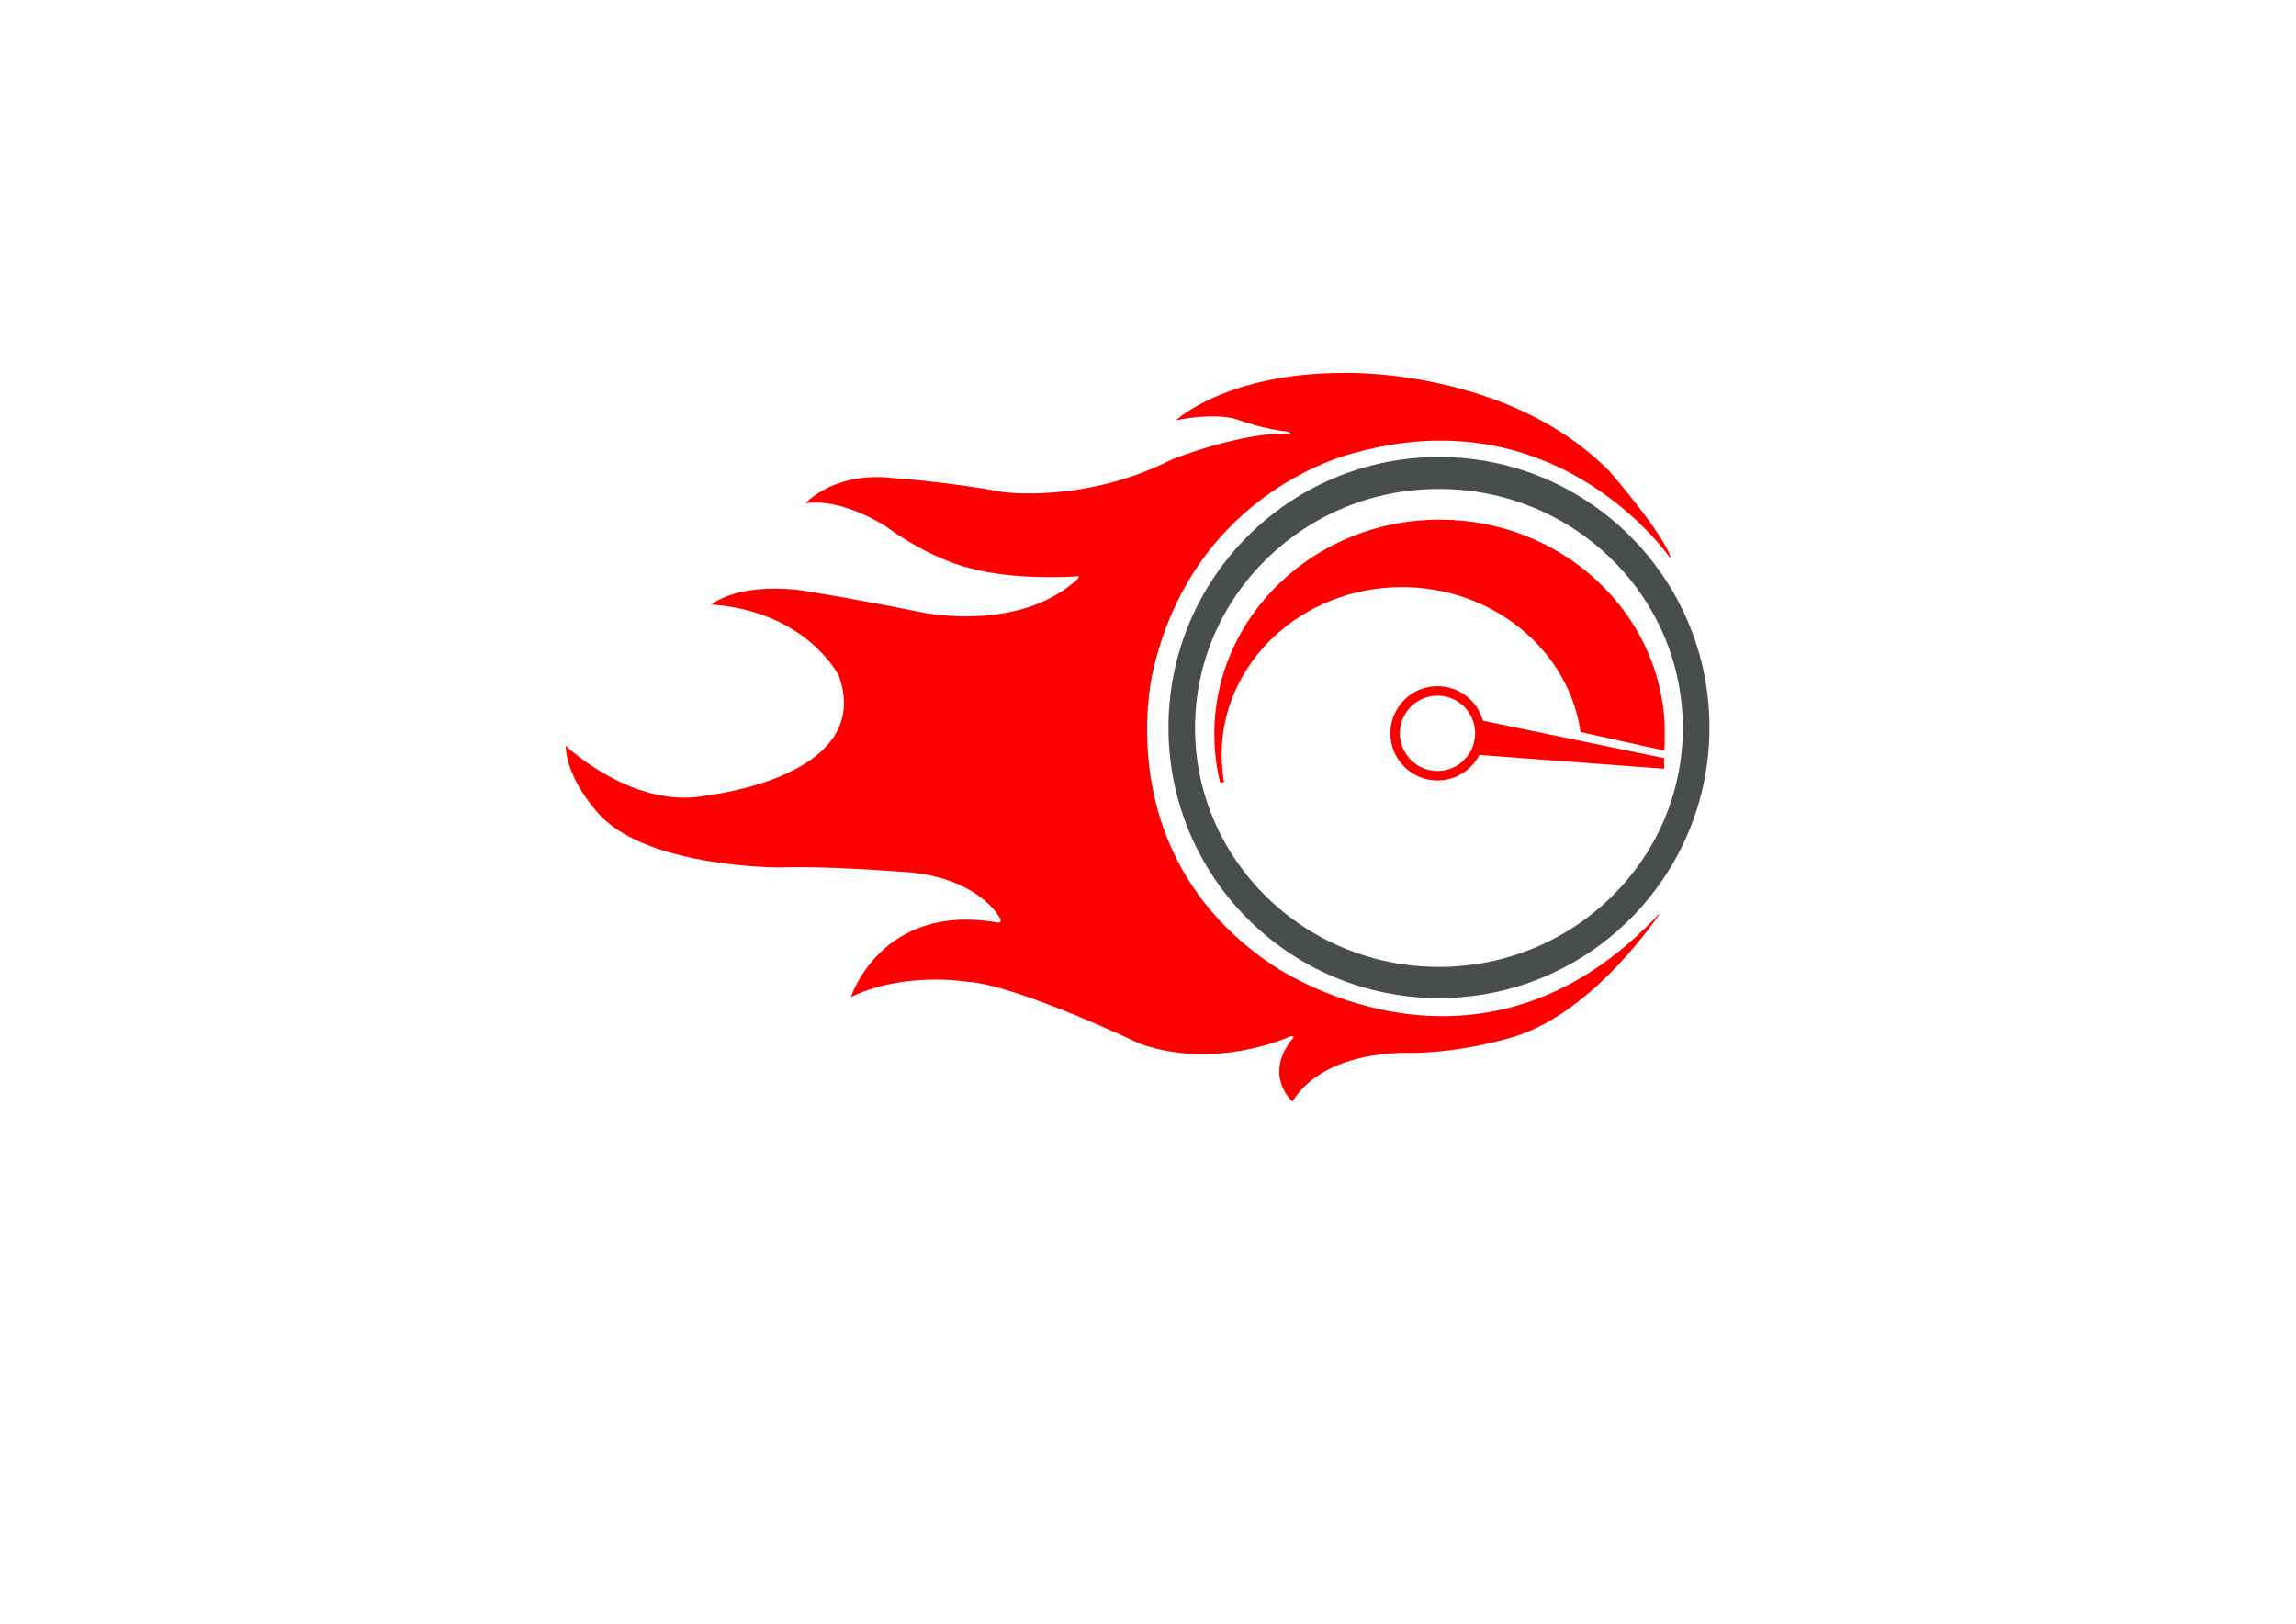
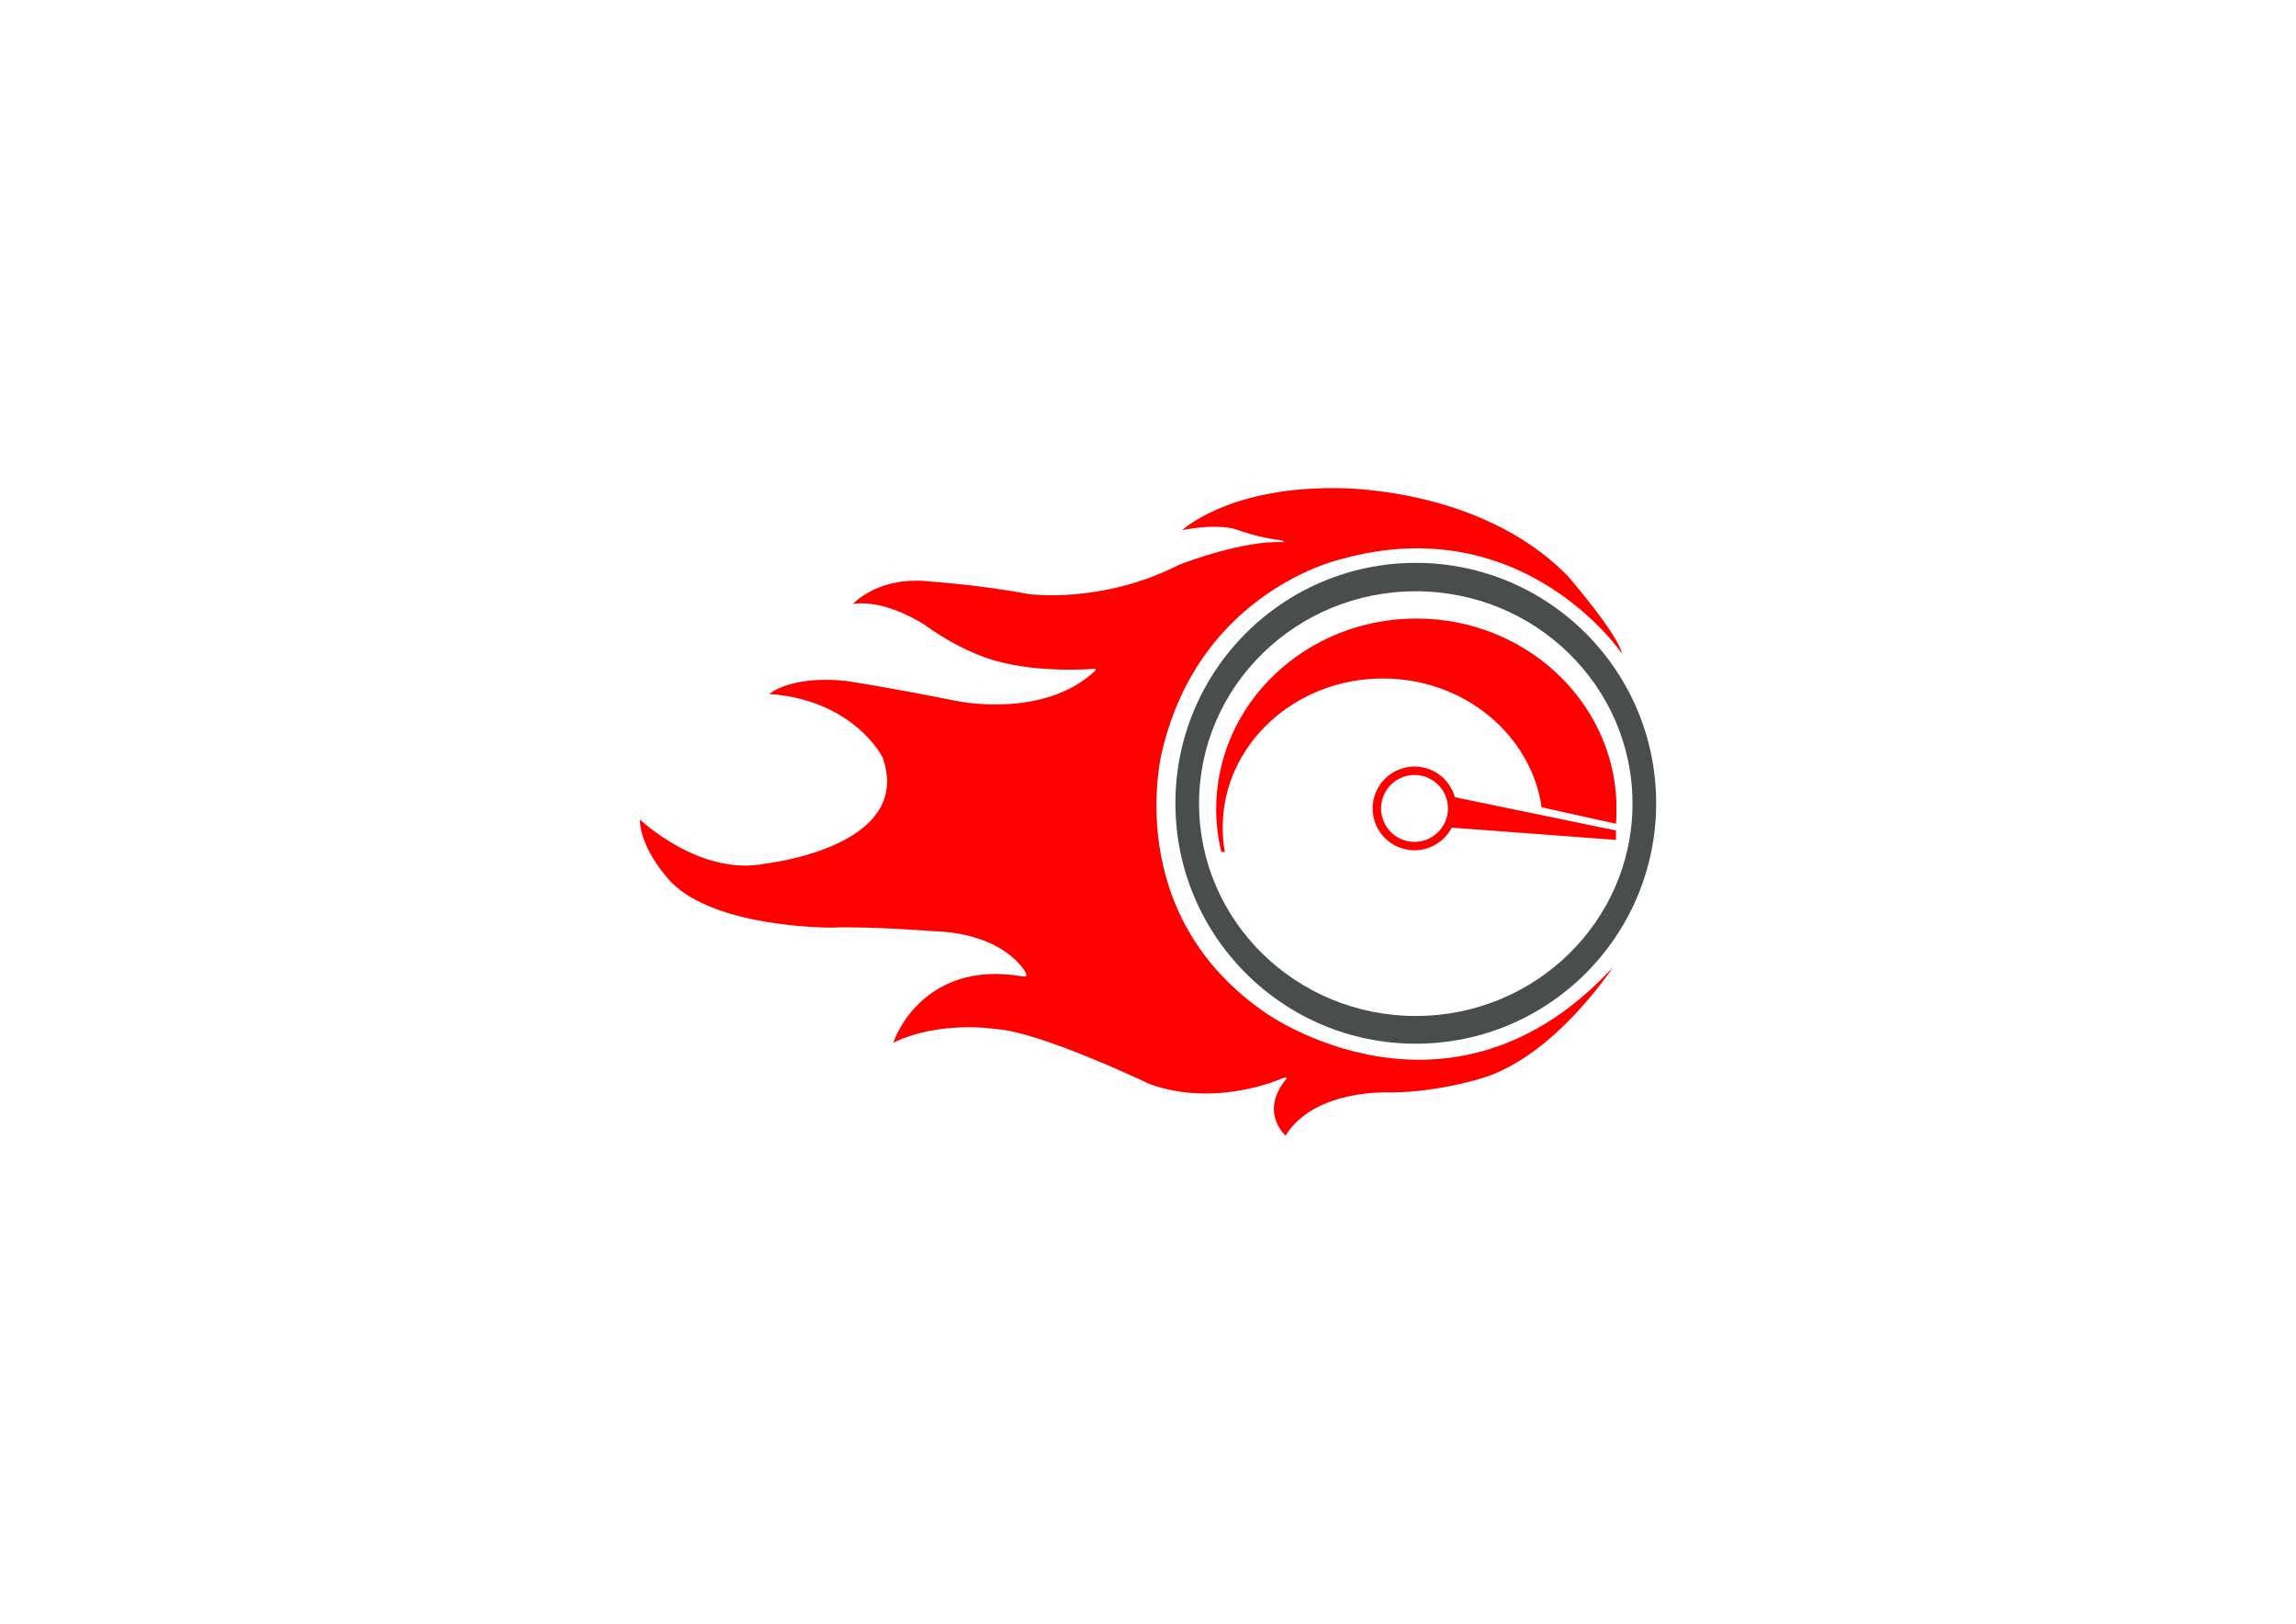
<svg xmlns="http://www.w3.org/2000/svg" xml:space="preserve" width="297mm" height="210mm" style="shape-rendering:geometricPrecision; text-rendering:geometricPrecision; image-rendering:optimizeQuality; fill-rule:evenodd; clip-rule:evenodd" viewBox="0 0 297 210">
  <defs>
    <style type="text/css">
   
    .fil0 {fill:none}
    .fil2 {fill:#4A4D4E}
    .fil1 {fill:red}
   
  </style>
  </defs>
  <g id="Layer_x0020_1">
-     <rect class="fil0" x="48.5" y="5" width="200" height="200" />
-     <g id="_330349216">
-       <path id="_330349672" class="fil1" d="M186.222 67.207c15.69,0 28.482,11.798 29.116,26.579l0 2.299c-0.014,0.331 -0.034,0.66 -0.061,0.987l-10.821 -2.397c-1.544,-10.584 -11.3,-18.742 -23.108,-18.742 -12.881,0 -23.323,9.707 -23.323,21.682 0,1.214 0.109,2.404 0.315,3.563l-0.519 0c-0.485,-2.007 -0.742,-4.097 -0.742,-6.244 0,-15.314 13.047,-27.729 29.142,-27.729z" />
-       <polygon id="_330359272" class="fil1" points="215.272,98.057 215.27,99.428 190.419,97.571 191.463,93.14 " />
-       <path id="_330343912" class="fil1" d="M185.949 88.747c3.367,0 6.096,2.729 6.096,6.096 0,3.367 -2.729,6.096 -6.096,6.096 -3.367,0 -6.096,-2.729 -6.096,-6.096 0,-3.367 2.729,-6.096 6.096,-6.096zm0 1.227c2.689,0 4.869,2.18 4.869,4.869 0,2.689 -2.18,4.869 -4.869,4.869 -2.689,0 -4.869,-2.18 -4.869,-4.869 0,-2.689 2.18,-4.869 4.869,-4.869z" />
+     <rect class="fil0" x="80.237" y="47.387" width="136.525" height="115.226" />
+     <g id="_307196408">
+       <g>
+         <path id="_307489896" class="fil1" d="M183.216 79.998c13.942,0 25.309,10.484 25.873,23.619l0 2.043c-0.013,0.294 -0.03,0.586 -0.054,0.877l-9.616 -2.13c-1.372,-9.405 -10.042,-16.655 -20.534,-16.655 -11.446,0 -20.725,8.626 -20.725,19.267 0,1.079 0.097,2.136 0.28,3.167l-0.461 0c-0.431,-1.783 -0.659,-3.64 -0.659,-5.548 0,-13.609 11.594,-24.64 25.896,-24.64z" />
+         <polygon id="_307489728" class="fil1" points="209.03,107.413 209.028,108.631 186.945,106.981 187.873,103.043 " />
+         <path id="_307489488" class="fil1" d="M182.974 99.139c2.992,0 5.417,2.425 5.417,5.417 0,2.992 -2.425,5.417 -5.417,5.417 -2.992,0 -5.417,-2.425 -5.417,-5.417 0,-2.992 2.425,-5.417 5.417,-5.417zm0 1.09c2.39,0 4.327,1.937 4.327,4.327 0,2.389 -1.937,4.327 -4.327,4.327 -2.39,0 -4.327,-1.937 -4.327,-4.327 0,-2.389 1.937,-4.327 4.327,-4.327z" />
+       </g>
+       <path id="_307489344" class="fil1" d="M209.817 84.54c0,0 -12.696,-18.809 -36.325,-12.226 0,0 -18.221,3.997 -23.159,24.805 0,0 -5.526,21.043 13.519,33.974 0,0 23.747,16.811 44.789,-5.995 0,0 -7.524,11.521 -16.928,14.342 0,0 -5.555,1.793 -11.726,1.851 0,0 -9.875,-0.588 -13.695,5.584 0,0 -3.468,-3.057 0.118,-7.347 0,0 0.103,-0.353 -0.632,-0.029 0,0 -8.435,3.821 -17.075,0.705 0,0 -14.224,-6.818 -19.926,-7.112 0,0 -7.112,-1.176 -13.225,1.763 0,0 3.468,-10.815 16.693,-8.582 0,0 0.838,0.22 0.397,-0.544 0,0 -2.557,-4.938 -11.726,-5.29 0,0 -8.053,-0.647 -13.519,-0.47 0,0 -14.754,0.059 -20.573,-5.878 0,0 -3.938,-3.997 -4.056,-8.111 0,0 7.818,7.465 16.282,5.702 0,0 19.279,-2.116 15.106,-13.754 0,0 -3.703,-7.406 -14.636,-8.17 0,0 2.645,-2.41 9.816,-1.705 0,0 5.231,0.764 14.283,2.586 0,0 11.286,2.469 18.045,-3.88 0,0 0.285,-0.413 -0.318,-0.237 0,0 -6.906,0.529 -12.314,-0.999 0,0 -4.232,-0.94 -9.405,-4.702 0,0 -4.996,-3.35 -9.287,-2.704 0,0 3.292,-3.762 10.286,-2.88 0,0 6.113,0.411 12.402,1.587 0,0 9.405,1.352 19.456,-3.762 0,0 8.17,-3.233 13.578,-2.939 0,0 0.073,-0.235 -0.852,-0.309 0,0 -2.41,-0.279 -5.378,-1.367 0,0 -2.175,-0.794 -6.906,0.117 0,0 5.76,-5.437 19.397,-5.437 0,0 18.868,-0.529 30.506,11.403 0,0 6.466,7.465 6.99,10.009z" />
+       <path id="_307489176" class="fil2" d="M183.139 72.798c17.172,0 31.094,13.921 31.094,31.094 0,17.172 -13.921,31.094 -31.094,31.094 -17.172,0 -31.094,-13.921 -31.094,-31.094 0,-17.173 13.921,-31.094 31.094,-31.094zm0 3.674c15.482,0 28.034,12.296 28.034,27.464 0,15.168 -12.551,27.464 -28.034,27.464 -15.482,0 -28.034,-12.296 -28.034,-27.464 0,-15.168 12.551,-27.464 28.034,-27.464z" />
    </g>
-     <path class="fil1" d="M216.158 72.318c0,0 -14.288,-21.167 -40.878,-13.758 0,0 -20.505,4.498 -26.062,27.914 0,0 -6.218,23.68 15.213,38.233 0,0 26.723,18.918 50.403,-6.747 0,0 -8.467,12.965 -19.05,16.14 0,0 -6.251,2.018 -13.196,2.084 0,0 -11.113,-0.662 -15.412,6.284 0,0 -3.903,-3.44 0.132,-8.268 0,0 0.116,-0.397 -0.711,-0.033 0,0 -9.492,4.3 -19.216,0.794 0,0 -16.007,-7.673 -22.423,-8.004 0,0 -8.004,-1.323 -14.883,1.984 0,0 3.903,-12.171 18.785,-9.657 0,0 0.943,0.248 0.446,-0.612 0,0 -2.877,-5.556 -13.196,-5.953 0,0 -9.062,-0.728 -15.213,-0.529 0,0 -16.603,0.066 -23.151,-6.615 0,0 -4.432,-4.498 -4.564,-9.128 0,0 8.797,8.401 18.323,6.416 0,0 21.696,-2.381 16.999,-15.478 0,0 -4.167,-8.334 -16.47,-9.194 0,0 2.977,-2.712 11.046,-1.918 0,0 5.887,0.86 16.073,2.91 0,0 12.7,2.778 20.307,-4.366 0,0 0.32,-0.465 -0.358,-0.267 0,0 -7.772,0.595 -13.857,-1.125 0,0 -4.762,-1.058 -10.583,-5.292 0,0 -5.622,-3.77 -10.451,-3.043 0,0 3.704,-4.233 11.575,-3.241 0,0 6.879,0.463 13.957,1.786 0,0 10.583,1.521 21.894,-4.234 0,0 9.194,-3.638 15.28,-3.307 0,0 0.083,-0.265 -0.959,-0.347 0,0 -2.712,-0.314 -6.052,-1.538 0,0 -2.447,-0.893 -7.772,0.132 0,0 6.482,-6.118 21.828,-6.118 0,0 21.233,-0.595 34.33,12.832 0,0 7.276,8.4 7.866,11.264z" />
-     <path class="fil2" d="M186.136 59.104c19.325,0 34.991,15.666 34.991,34.991 0,19.325 -15.666,34.991 -34.991,34.991 -19.325,0 -34.991,-15.666 -34.991,-34.991 0,-19.325 15.666,-34.991 34.991,-34.991zm0 4.134c17.423,0 31.547,13.838 31.547,30.907 0,17.069 -14.124,30.907 -31.547,30.907 -17.423,0 -31.547,-13.838 -31.547,-30.907 0,-17.069 14.124,-30.907 31.547,-30.907z" />
  </g>
</svg>
